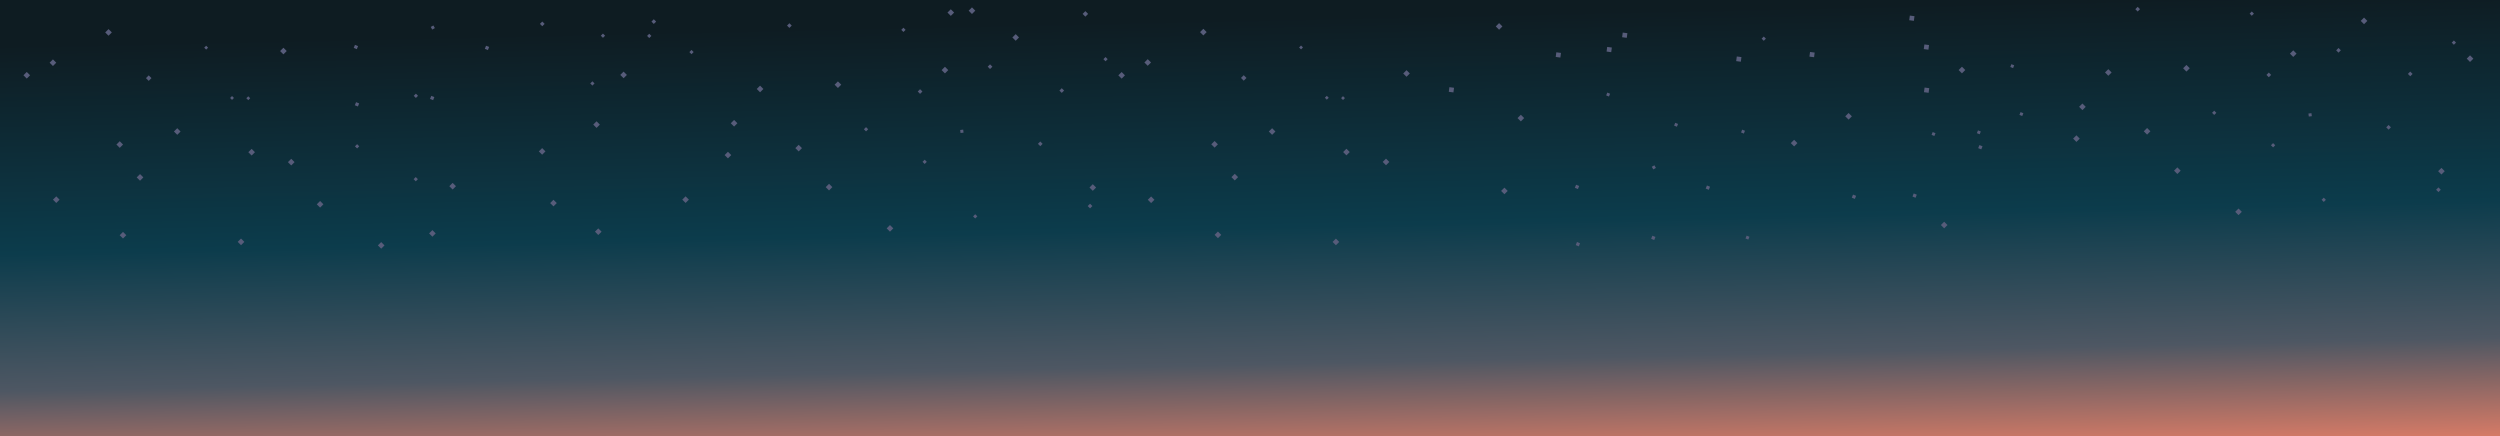
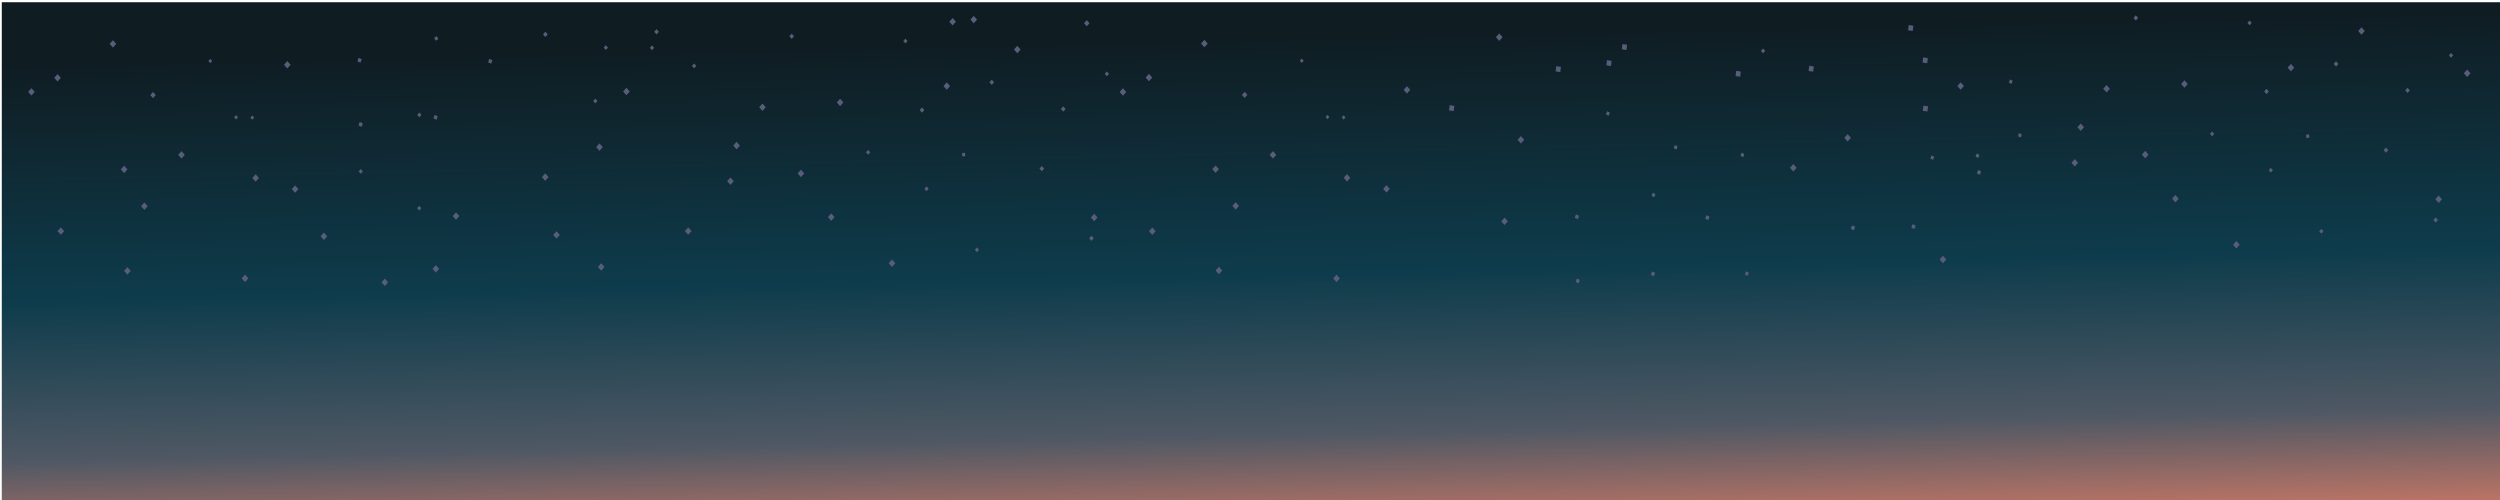
- <svg xmlns="http://www.w3.org/2000/svg" version="1.1" id="Layer_1" x="0px" y="0px" width="2560px" height="445.5px" viewBox="0 0 2560 445.5" enable-background="new 0 0 2560 445.5" xml:space="preserve">
-   <linearGradient id="sky_x2F_space_2_" gradientUnits="userSpaceOnUse" x1="578.874" y1="198.409" x2="567.613" y2="721.526" gradientTransform="matrix(1 0 0 -1 708 740.5)">
+ <svg xmlns="http://www.w3.org/2000/svg" version="1.1" id="Layer_1" x="0px" y="0px" width="1400px" height="280px" viewBox="0 0 1400 280" enable-background="new 0 0 1400 280" xml:space="preserve">
+   <linearGradient id="sky_x2F_space_2_" gradientUnits="userSpaceOnUse" x1="-357.141" y1="416.162" x2="-364.283" y2="84.377" gradientTransform="matrix(1 0 0 1 1062 -65.5)">
    <stop offset="0" style="stop-color:#F3C187" />
-     <stop offset="0.053" style="stop-color:#F4AA8D" />
-     <stop offset="0.132" style="stop-color:#D47A66" />
-     <stop offset="0.323" style="stop-color:#4E5763" />
-     <stop offset="0.591" style="stop-color:#0C3C4C" />
-     <stop offset="1" style="stop-color:#0E1C22" />
+     <stop offset="0.053" style="stop-color:#F4AB8D" />
+     <stop offset="0.132" style="stop-color:#D37A66" />
+     <stop offset="0.323" style="stop-color:#4F5864" />
+     <stop offset="0.591" style="stop-color:#0E3C4C" />
+     <stop offset="1" style="stop-color:#0F1C22" />
  </linearGradient>
-   <rect id="sky_x2F_space_1_" x="-3.05" y="-4.95" fill="url(#sky_x2F_space_2_)" width="2566.1" height="455.4" />
+   <rect id="sky_x2F_space_1_" x="1" y="1.246" fill="url(#sky_x2F_space_2_)" width="1399" height="293.754" />
  <g id="stars_1_">
-     <rect x="553.608" y="22.782" transform="matrix(-0.707 -0.7073 0.7073 -0.707 930.5751 434.5305)" fill="#575C7A" width="3.399" height="3.399" />
-     <rect x="743" y="156.383" transform="matrix(-0.707 -0.7072 0.7072 -0.707 1160.109 798.1969)" fill="#575C7A" width="4.8" height="4.8" />
-     <rect x="965.258" y="69.423" transform="matrix(-0.7072 -0.7071 0.7071 -0.7072 1601.162 806.8024)" fill="#575C7A" width="4.8" height="4.801" />
-     <rect x="608.458" y="125.192" transform="matrix(-0.7072 -0.707 0.707 -0.7072 952.6541 649.707)" fill="#575C7A" width="4.8" height="4.801" />
-     <rect x="1109.357" y="12.276" transform="matrix(-0.707 -0.7072 0.7072 -0.707 1887.042 810.2862)" fill="#575C7A" width="4" height="4" />
-     <rect x="1373.811" y="99.04" transform="matrix(-0.707 -0.7072 0.7072 -0.707 2276.482 1143.993)" fill="#575C7A" width="2.8" height="2.8" />
-     <rect x="1258.593" y="46.285" transform="matrix(-0.707 -0.7073 0.7073 -0.707 2118.024 974.9516)" display="none" fill="#575C7A" width="4.8" height="4.8" />
-     <rect x="1376.334" y="153.29" transform="matrix(-0.7071 -0.7071 0.7071 -0.7071 2243.557 1240.693)" fill="#575C7A" width="4.801" height="4.801" />
-     <rect x="552.756" y="152.63" transform="matrix(-0.7071 -0.7071 0.7071 -0.7071 838.0879 657.2084)" fill="#575C7A" width="4.801" height="4.8" />
-     <rect x="564.346" y="205.548" transform="matrix(-0.7071 -0.7071 0.7071 -0.7071 820.4551 755.7406)" fill="#575C7A" width="4.801" height="4.801" />
-     <rect x="1365.56" y="245.322" transform="matrix(-0.707 -0.7072 0.7072 -0.707 2159.924 1390.295)" fill="#575C7A" width="4.8" height="4.799" />
-     <rect x="1262.039" y="179.046" transform="matrix(-0.7072 -0.7071 0.7071 -0.7072 2030.304 1203.786)" fill="#575C7A" width="4.8" height="4.8" />
-     <rect x="1437.934" y="72.908" transform="matrix(-0.7072 -0.7071 0.7071 -0.7072 2405.63 1146.96)" fill="#575C7A" width="4.8" height="4.801" />
-     <rect x="945.141" y="185.949" transform="matrix(-0.7072 -0.7071 0.7071 -0.7072 1484.429 991.5056)" display="none" fill="#575C7A" width="4.8" height="4.801" />
-     <rect x="1037.657" y="35.944" transform="matrix(-0.707 -0.7072 0.7072 -0.707 1748.265 800.9886)" fill="#575C7A" width="4.8" height="4.799" />
-     <rect x="1300.239" y="132.267" transform="matrix(-0.7071 -0.7071 0.7071 -0.7071 2128.521 1150.997)" fill="#575C7A" width="4.801" height="4.8" />
-     <rect x="1146.207" y="74.801" transform="matrix(-0.7072 -0.7071 0.7071 -0.7072 1906.268 943.9234)" fill="#575C7A" width="4.8" height="4.8" />
-     <rect x="908.933" y="231.433" transform="matrix(-0.7071 -0.7071 0.7071 -0.7071 1390.398 1043.588)" fill="#575C7A" width="4.801" height="4.801" />
-     <rect x="1241.326" y="145.381" transform="matrix(-0.7071 -0.7071 0.7071 -0.7071 2018.677 1131.726)" fill="#575C7A" width="4.801" height="4.8" />
-     <rect x="992.94" y="8.585" transform="matrix(-0.7072 -0.7071 0.7071 -0.7072 1691.434 722.5154)" fill="#575C7A" width="4.8" height="4.801" />
-     <rect x="855.625" y="84.316" transform="matrix(-0.707 -0.7072 0.7072 -0.707 1403.326 754.8273)" fill="#575C7A" width="4.8" height="4.8" />
-     <rect x="636.149" y="74.323" transform="matrix(-0.7072 -0.707 0.707 -0.7072 1035.892 582.4406)" fill="#575C7A" width="4.8" height="4.801" />
-     <rect x="1114.261" y="38.021" transform="matrix(-0.7072 -0.7071 0.7071 -0.7072 1877.738 858.5466)" display="none" fill="#575C7A" width="4.8" height="4.8" />
-     <rect x="1554.93" y="118.501" transform="matrix(-0.7071 -0.7071 0.7071 -0.7071 2573.039 1307.59)" fill="#575C7A" width="4.801" height="4.801" />
-     <rect x="1176.337" y="202.153" transform="matrix(-0.7071 -0.7071 0.7071 -0.7071 1867.589 1182.686)" fill="#575C7A" width="4.801" height="4.8" />
-     <rect x="1229.82" y="30.477" transform="matrix(-0.707 -0.7072 0.7072 -0.707 2080.155 927.5561)" fill="#575C7A" width="4.8" height="4.799" />
-     <rect x="1110.109" y="176.593" transform="matrix(-0.7071 -0.7072 0.7072 -0.7071 1772.54 1092.271)" display="none" fill="#575C7A" width="4.801" height="4.8" />
-     <rect x="1061.922" y="85.278" transform="matrix(-0.7071 -0.7071 0.7071 -0.7071 1754.914 902.266)" display="none" fill="#575C7A" width="4.801" height="4.8" />
-     <rect x="1330.865" y="47.17" transform="matrix(-0.7072 -0.707 0.707 -0.7072 2240.096 1024.856)" fill="#575C7A" width="2.8" height="2.8" />
-     <rect x="699.651" y="202.062" transform="matrix(-0.7072 -0.7071 0.7071 -0.7072 1053.946 845.4377)" fill="#575C7A" width="4.8" height="4.8" />
-     <rect x="815.419" y="149.269" transform="matrix(-0.7071 -0.7071 0.7071 -0.7071 1288.858 837.1999)" fill="#575C7A" width="4.801" height="4.8" />
-     <rect x="749.334" y="123.848" transform="matrix(-0.7072 -0.7071 0.7071 -0.7072 1194.064 747.0439)" fill="#575C7A" width="4.8" height="4.801" />
-     <rect x="1116.657" y="189.665" transform="matrix(-0.7072 -0.7071 0.7071 -0.7072 1774.606 1119.121)" fill="#575C7A" width="4.8" height="4.8" />
-     <rect x="610.235" y="234.835" transform="matrix(-0.707 -0.7072 0.7072 -0.707 877.9965 838.2208)" fill="#575C7A" width="4.8" height="4.799" />
-     <rect x="1172.904" y="61.631" transform="matrix(-0.7072 -0.7071 0.7071 -0.7072 1961.158 940.3179)" fill="#575C7A" width="4.802" height="4.8" />
-     <rect x="440.373" y="236.599" transform="matrix(-0.707 -0.7072 0.7072 -0.707 586.7939 721.1045)" fill="#575C7A" width="4.8" height="4.8" />
-     <rect x="1130.528" y="59.004" transform="matrix(-0.7072 -0.707 0.707 -0.7072 1889.853 903.7866)" fill="#575C7A" width="3.1" height="3.1" />
-     <rect x="945.3" y="164.162" transform="matrix(-0.7071 -0.7071 0.7071 -0.7071 1499.197 952.4117)" fill="#575C7A" width="3.099" height="3.1" />
-     <rect x="923.576" y="28.984" transform="matrix(-0.7072 -0.707 0.707 -0.7072 1557.774 706.2166)" fill="#575C7A" width="3.1" height="3.1" />
-     <rect x="997.101" y="219.972" transform="matrix(-0.7069 -0.7073 0.7073 -0.7069 1547.876 1084.498)" fill="#575C7A" width="3.1" height="3.1" />
-     <rect x="424.322" y="96.557" transform="matrix(-0.7072 -0.707 0.707 -0.7072 657.6781 468.5906)" fill="#575C7A" width="3.1" height="3.1" />
-     <rect x="983.396" y="132.931" transform="matrix(-0.1175 -0.9931 0.9931 -0.1175 967.126 1128.406)" fill="#575C7A" width="3.1" height="3.102" />
-     <rect x="706.551" y="51.753" transform="matrix(-0.7072 -0.707 0.707 -0.7072 1171.172 591.645)" fill="#575C7A" width="3.1" height="3.1" />
-     <rect x="615.896" y="34.977" transform="matrix(-0.7073 -0.7069 0.7069 -0.7073 1028.321 498.8642)" fill="#575C7A" width="3.1" height="3.1" />
-     <rect x="962.381" y="118.681" transform="matrix(-0.707 -0.7073 0.7073 -0.707 1560.511 887.3317)" display="none" fill="#575C7A" width="3.399" height="3.399" />
-     <rect x="667.779" y="20.413" transform="matrix(-0.7071 -0.7071 0.7071 -0.7071 1127.237 511.1428)" fill="#575C7A" width="3.4" height="3.4" />
-     <rect x="846.525" y="189.205" transform="matrix(-0.7071 -0.7071 0.7071 -0.7071 1313.72 927.3715)" fill="#575C7A" width="4.801" height="4.801" />
-     <rect x="1063.56" y="145.558" transform="matrix(-0.7072 -0.707 0.707 -0.7072 1714.472 1004.572)" fill="#575C7A" width="3.4" height="3.4" />
-     <rect x="1182.266" y="82.531" transform="matrix(-0.707 -0.7072 0.7072 -0.707 1962.166 982.783)" display="none" fill="#575C7A" width="4.8" height="4.8" />
-     <rect x="995.976" y="125.372" transform="matrix(-0.7071 -0.7071 0.7071 -0.7071 1613.286 922.388)" display="none" fill="#575C7A" width="3.4" height="3.4" />
-     <rect x="806.623" y="24.488" transform="matrix(-0.7071 -0.7071 0.7071 -0.7071 1361.376 616.2745)" fill="#575C7A" width="3.4" height="3.399" />
-     <rect x="1416.918" y="163.498" transform="matrix(-0.7072 -0.7071 0.7071 -0.7072 2305.701 1286.752)" fill="#575C7A" width="4.8" height="4.801" />
-     <rect x="1031.576" y="89.65" transform="matrix(-0.707 -0.7072 0.7072 -0.707 1699.236 886.6489)" display="none" fill="#575C7A" width="3.399" height="3.401" />
-     <rect x="1199.87" y="136.535" transform="matrix(-0.7072 -0.7071 0.7071 -0.7072 1954.229 1087.257)" display="none" fill="#575C7A" width="4.8" height="4.8" />
-     <rect x="1271.618" y="77.758" transform="matrix(-0.7072 -0.707 0.707 -0.7072 2117.888 1036.668)" fill="#575C7A" width="4.001" height="4" />
-     <rect x="1244.735" y="238.093" transform="matrix(-0.7072 -0.707 0.707 -0.7072 1959.09 1292.302)" fill="#575C7A" width="4.8" height="4.8" />
-     <rect x="461.106" y="188.269" transform="matrix(-0.7071 -0.7071 0.7071 -0.7071 656.4307 653.2404)" fill="#575C7A" width="4.801" height="4.801" />
-     <rect x="1012.103" y="66.576" transform="matrix(-0.7071 -0.7071 0.7071 -0.7071 1682.391 833.4218)" fill="#575C7A" width="3.4" height="3.4" />
-     <rect x="1114.536" y="209.258" transform="matrix(-0.7072 -0.707 0.707 -0.7072 1756.459 1149.36)" fill="#575C7A" width="3.4" height="3.399" />
-     <rect x="1085.522" y="91.016" transform="matrix(-0.7071 -0.7071 0.7071 -0.7071 1790.444 927.0576)" fill="#575C7A" width="3.4" height="3.4" />
-     <rect x="971.257" y="10.525" transform="matrix(-0.7072 -0.7071 0.7071 -0.7072 1653.046 710.4965)" fill="#575C7A" width="4.8" height="4.802" />
-     <rect x="1538.11" y="193.105" transform="matrix(-0.7071 -0.7071 0.7071 -0.7071 2491.573 1423.053)" fill="#575C7A" width="4.801" height="4.8" />
-     <rect x="1532.657" y="24.644" transform="matrix(-0.7071 -0.7071 0.7071 -0.7071 2601.384 1131.617)" fill="#575C7A" width="4.801" height="4.801" />
-     <rect x="940.481" y="91.989" transform="matrix(-0.7072 -0.707 0.707 -0.7072 1542.229 826.098)" fill="#575C7A" width="3.4" height="3.4" />
-     <rect x="1357.212" y="98.695" transform="matrix(-0.707 -0.7072 0.7072 -0.707 2248.392 1131.665)" fill="#575C7A" width="2.8" height="2.799" />
-     <rect x="775.932" y="88.734" transform="matrix(-0.7072 -0.7071 0.7071 -0.7072 1264.299 705.9044)" fill="#575C7A" width="4.8" height="4.801" />
-     <rect x="885.259" y="130.807" transform="matrix(-0.7071 -0.7071 0.7071 -0.7071 1420.286 853.0157)" fill="#575C7A" width="3.099" height="3.1" />
-     <rect x="663.232" y="35.24" transform="matrix(-0.7069 -0.7073 0.7073 -0.7069 1108.727 532.9728)" fill="#575C7A" width="3.098" height="3.099" />
-     <rect x="605.055" y="83.897" transform="matrix(-0.7071 -0.7071 0.7071 -0.7071 975.1201 574.802)" fill="#575C7A" width="3.1" height="3.1" />
-     <rect x="1714.834" y="126.155" transform="matrix(0.9282 0.372 -0.372 0.9282 170.6547 -629.2648)" fill="#575C7A" width="3.099" height="3.1" />
-     <rect x="1787.928" y="241.758" transform="matrix(0.9282 0.372 -0.372 0.9282 218.925 -648.2041)" fill="#575C7A" width="3.1" height="3.1" />
-     <rect x="1645.167" y="95.27" transform="matrix(0.9282 0.3721 -0.3721 0.9282 154.2708 -605.7856)" fill="#575C7A" width="3.1" height="3.1" />
-     <rect x="1691.955" y="169.782" transform="matrix(0.4987 0.8668 -0.8668 0.4987 997.4941 -1382.014)" fill="#575C7A" width="3.1" height="3.1" />
-     <rect x="1978.443" y="135.607" transform="matrix(0.9281 0.3723 -0.3723 0.9281 193.3627 -727.2133)" fill="#575C7A" width="3.101" height="3.1" />
-     <rect x="2068.342" y="115.233" transform="matrix(0.9282 0.3721 -0.3721 0.9282 192.0854 -761.8145)" fill="#575C7A" width="3.1" height="3.1" />
-     <rect x="2026.124" y="148.958" transform="matrix(0.9282 0.3722 -0.3722 0.9282 201.7286 -743.8495)" fill="#575C7A" width="3.399" height="3.401" />
-     <rect x="1613.122" y="189.601" transform="matrix(0.9282 0.3722 -0.3722 0.9282 187.188 -587.228)" fill="#575C7A" width="3.399" height="3.4" />
-     <rect x="1896.688" y="199.679" transform="matrix(0.9282 0.3722 -0.3722 0.9282 211.3073 -692.0355)" fill="#575C7A" width="3.399" height="3.4" />
-     <rect x="1958.981" y="198.628" transform="matrix(0.9281 0.3722 -0.3722 0.9281 215.4393 -715.3865)" fill="#575C7A" width="3.402" height="3.4" />
-     <rect x="1691.3" y="241.94" transform="matrix(0.9282 0.372 -0.372 0.9282 212.1677 -612.3655)" fill="#575C7A" width="3.399" height="3.4" />
-     <rect x="1614.005" y="248.3" transform="matrix(0.9282 0.3722 -0.3722 0.9282 209.119 -583.3774)" fill="#575C7A" width="3.401" height="3.401" />
-     <rect x="1747.224" y="190.375" transform="matrix(0.9281 0.3723 -0.3723 0.9281 197.1971 -637.2451)" fill="#575C7A" width="3.399" height="3.4" />
-     <rect x="1783.263" y="133.264" transform="matrix(0.9282 0.3721 -0.3721 0.9282 178.3473 -654.4894)" fill="#575C7A" width="3.101" height="3.1" />
-     <rect x="2024.859" y="134.014" transform="matrix(0.9281 0.3722 -0.3722 0.9281 196.08 -744.5534)" fill="#575C7A" width="3.1" height="3.1" />
-     <rect x="2059.059" y="66.246" transform="matrix(0.9281 0.3722 -0.3722 0.9281 173.3124 -762.1536)" fill="#575C7A" width="3.1" height="3.1" />
-     <rect x="1955.339" y="16.227" transform="matrix(0.9917 0.1286 -0.1286 0.9917 18.6489 -251.5932)" fill="#575C7A" width="4.8" height="4.8" />
-     <rect x="1593.347" y="53.79" transform="matrix(0.9917 0.1286 -0.1286 0.9917 20.467 -204.6911)" fill="#575C7A" width="4.801" height="4.799" />
-     <rect x="1483.841" y="89.532" transform="matrix(0.9917 0.1286 -0.1286 0.9917 24.1608 -190.3541)" fill="#575C7A" width="4.8" height="4.799" />
-     <rect x="1778.124" y="58.181" transform="matrix(0.9917 0.1286 -0.1286 0.9917 22.5868 -228.542)" fill="#575C7A" width="4.802" height="4.8" />
-     <rect x="1645.441" y="48.327" transform="matrix(0.9917 0.1285 -0.1285 0.9917 20.1775 -211.3122)" fill="#575C7A" width="4.8" height="4.8" />
-     <rect x="1970.222" y="45.874" transform="matrix(0.9917 0.1286 -0.1286 0.9917 22.5995 -253.3557)" fill="#575C7A" width="4.802" height="4.799" />
-     <rect x="1853.148" y="53.581" transform="matrix(0.9917 0.1285 -0.1285 0.9917 22.5885 -238.0464)" fill="#575C7A" width="4.802" height="4.8" />
-     <rect x="1661.345" y="33.586" transform="matrix(0.9917 0.1286 -0.1286 0.9917 18.4338 -213.6011)" fill="#575C7A" width="4.801" height="4.8" />
-     <rect x="1970.439" y="89.924" transform="matrix(0.9917 0.1286 -0.1286 0.9917 28.2511 -252.923)" fill="#575C7A" width="4.8" height="4.8" />
-     <rect x="1890.609" y="116.789" transform="matrix(-0.7072 -0.7071 0.7071 -0.7072 3147.392 1541.938)" fill="#575C7A" width="4.8" height="4.802" />
-     <rect x="1834.768" y="144.126" transform="matrix(-0.707 -0.7072 0.7072 -0.707 3032.431 1549.38)" fill="#575C7A" width="4.8" height="4.799" />
-     <rect x="1988.432" y="228.015" transform="matrix(-0.707 -0.7072 0.7072 -0.707 3235.409 1801.252)" fill="#575C7A" width="4.8" height="4.799" />
-     <rect x="2006.72" y="69.405" transform="matrix(-0.7071 -0.7072 0.7072 -0.7071 3378.9 1543.338)" fill="#575C7A" width="4.798" height="4.8" />
-     <rect x="1804.564" y="37.986" transform="matrix(-0.7072 -0.707 0.707 -0.7072 3055.418 1344.469)" fill="#575C7A" width="3.1" height="3.1" />
-     <rect x="252.823" y="99.203" transform="matrix(-0.7071 -0.7071 0.7071 -0.7071 362.8487 351.5024)" fill="#575C7A" width="2.8" height="2.8" />
-     <rect x="255.283" y="153.468" transform="matrix(-0.7072 -0.7071 0.7071 -0.7072 329.6988 448.2876)" fill="#575C7A" width="4.8" height="4.8" />
-     <rect x="244.413" y="245.267" transform="matrix(-0.707 -0.7072 0.7072 -0.707 246.1593 597.3173)" fill="#575C7A" width="4.801" height="4.8" />
-     <rect x="140.99" y="179.263" transform="matrix(-0.7071 -0.7072 0.7072 -0.7071 116.3108 411.5091)" fill="#575C7A" width="4.8" height="4.8" />
-     <rect x="179.106" y="132.285" transform="matrix(-0.7072 -0.7071 0.7071 -0.7072 214.6299 358.2632)" fill="#575C7A" width="4.8" height="4.8" />
-     <rect x="25.004" y="74.688" transform="matrix(-0.7071 -0.7072 0.7072 -0.7071 -7.7336 150.9736)" fill="#575C7A" width="4.8" height="4.8" />
-     <rect x="120.206" y="145.598" transform="matrix(-0.7071 -0.7071 0.7071 -0.7071 104.6519 339.3443)" fill="#575C7A" width="4.801" height="4.8" />
-     <rect x="55.206" y="202.068" transform="matrix(-0.7072 -0.7071 0.7071 -0.7072 -46.2283 389.7896)" fill="#575C7A" width="4.8" height="4.8" />
-     <rect x="108.729" y="30.8" transform="matrix(-0.7072 -0.7071 0.7071 -0.7072 166.2404 135.2529)" fill="#575C7A" width="4.8" height="4.8" />
-     <rect x="209.686" y="47.413" transform="matrix(-0.707 -0.7072 0.7072 -0.707 325.8079 232.604)" fill="#575C7A" width="2.8" height="2.8" />
-     <rect x="51.812" y="61.811" transform="matrix(-0.7071 -0.7072 0.7072 -0.7071 47.1349 147.9483)" fill="#575C7A" width="4.8" height="4.8" />
-     <rect x="295.83" y="163.615" transform="matrix(-0.707 -0.7072 0.7072 -0.707 391.6726 494.2999)" fill="#575C7A" width="4.8" height="4.8" />
-     <rect x="150.297" y="77.992" transform="matrix(-0.7072 -0.707 0.707 -0.7072 203.438 244.2414)" fill="#575C7A" width="4" height="4.001" />
-     <rect x="123.545" y="238.447" transform="matrix(-0.707 -0.7072 0.7072 -0.707 44.6601 500.196)" fill="#575C7A" width="4.8" height="4.799" />
-     <rect x="236.201" y="98.907" transform="matrix(-0.7073 -0.7069 0.7069 -0.7073 334.7407 339.221)" fill="#575C7A" width="2.8" height="2.8" />
-     <rect x="287.802" y="49.871" transform="matrix(-0.7071 -0.7071 0.7071 -0.7071 458.4459 294.436)" fill="#575C7A" width="4.801" height="4.8" />
-     <rect x="441.627" y="26.613" transform="matrix(0.4987 0.8668 -0.8668 0.4987 246.5842 -370.021)" fill="#575C7A" width="3.1" height="3.1" />
-     <rect x="362.742" y="46.45" transform="matrix(0.9281 0.3723 -0.3723 0.9281 44.1215 -132.2141)" fill="#575C7A" width="3.4" height="3.4" />
-     <rect x="440.871" y="98.651" transform="matrix(0.9282 0.3721 -0.3721 0.9282 69.1092 -157.4583)" fill="#575C7A" width="3.4" height="3.401" />
-     <rect x="363.851" y="105.146" transform="matrix(0.9282 0.3721 -0.3721 0.9282 66.015 -128.36)" fill="#575C7A" width="3.401" height="3.4" />
-     <rect x="496.965" y="47.337" transform="matrix(0.9282 0.3722 -0.3722 0.9282 54.0688 -182.06)" fill="#575C7A" width="3.399" height="3.4" />
-     <rect x="387.945" y="248.865" transform="matrix(-0.707 -0.7072 0.7072 -0.707 488.6253 704.9667)" fill="#575C7A" width="4.801" height="4.801" />
-     <rect x="424.157" y="181.942" transform="matrix(-0.707 -0.7072 0.7072 -0.707 596.9315 614.2784)" fill="#575C7A" width="3.099" height="3.099" />
-     <rect x="325.374" y="206.799" transform="matrix(-0.707 -0.7072 0.7072 -0.707 411.5659 588.9073)" fill="#575C7A" width="4.8" height="4.799" />
-     <rect x="364.108" y="148.274" transform="matrix(-0.707 -0.7072 0.7072 -0.707 518.2356 514.3405)" fill="#575C7A" width="3.099" height="3.099" />
-     <rect x="2123.834" y="139.525" transform="matrix(-0.7072 -0.707 0.707 -0.7072 3529.583 1745.555)" fill="#575C7A" width="4.8" height="4.801" />
-     <rect x="2345.873" y="52.506" transform="matrix(-0.707 -0.7072 0.7072 -0.707 3969.684 1754.441)" fill="#575C7A" width="4.8" height="4.799" />
-     <rect x="2418.352" y="18.982" transform="matrix(-0.707 -0.7072 0.7072 -0.707 4117.113 1748.476)" fill="#575C7A" width="4.799" height="4.8" />
-     <rect x="2526.914" y="57.632" transform="matrix(-0.707 -0.7072 0.7072 -0.707 4275.096 1891.226)" fill="#575C7A" width="4.8" height="4.799" />
-     <rect x="2289.822" y="214.482" transform="matrix(-0.7071 -0.7071 0.7071 -0.7071 3759.71 1991.088)" fill="#575C7A" width="4.801" height="4.8" />
-     <rect x="2236.494" y="67.48" transform="matrix(-0.7071 -0.7071 0.7071 -0.7071 3772.619 1702.43)" fill="#575C7A" width="4.801" height="4.801" />
-     <rect x="2196.307" y="132.149" transform="matrix(-0.707 -0.7073 0.7073 -0.707 3657.932 1784.724)" fill="#575C7A" width="4.8" height="4.799" />
-     <rect x="2130.072" y="107.084" transform="matrix(-0.7072 -0.7071 0.7071 -0.7072 3563.054 1694.684)" fill="#575C7A" width="4.8" height="4.801" />
-     <rect x="2497.61" y="172.887" transform="matrix(-0.707 -0.7072 0.7072 -0.707 4143.566 2067.244)" fill="#575C7A" width="4.8" height="4.801" />
-     <rect x="2511.196" y="42.064" transform="matrix(-0.7071 -0.7071 0.7071 -0.7071 4258.686 1851.234)" fill="#575C7A" width="3.1" height="3.1" />
-     <rect x="2326.071" y="147.174" transform="matrix(-0.7071 -0.7071 0.7071 -0.7071 3868.334 1899.765)" fill="#575C7A" width="3.1" height="3.1" />
-     <rect x="2304.337" y="12.299" transform="matrix(-0.7069 -0.7073 0.7073 -0.7069 3926.055 1654.69)" fill="#575C7A" width="3.1" height="3.099" />
-     <rect x="2377.896" y="203.081" transform="matrix(-0.707 -0.7072 0.7072 -0.707 3917.068 2032.019)" fill="#575C7A" width="3.099" height="3.099" />
-     <rect x="2364.048" y="116.036" transform="matrix(-0.1172 -0.9931 0.9931 -0.1172 2526.043 2480.664)" fill="#575C7A" width="3.1" height="3.099" />
-     <rect x="2227.3" y="172.484" transform="matrix(-0.7072 -0.7071 0.7071 -0.7072 3682.796 1875.076)" fill="#575C7A" width="4.8" height="4.8" />
-     <rect x="2444.255" y="128.595" transform="matrix(-0.7072 -0.707 0.707 -0.7072 4083.559 1951.812)" fill="#575C7A" width="3.4" height="3.4" />
-     <rect x="2187.32" y="7.625" transform="matrix(-0.7072 -0.707 0.707 -0.7072 3730.454 1563.633)" fill="#575C7A" width="3.4" height="3.4" />
-     <rect x="2392.984" y="49.731" transform="matrix(-0.7072 -0.707 0.707 -0.7072 4051.789 1780.928)" fill="#575C7A" width="3.4" height="3.4" />
-     <rect x="2495.235" y="192.58" transform="matrix(-0.7071 -0.7071 0.7071 -0.7071 4125.159 2097.257)" fill="#575C7A" width="3.4" height="3.4" />
-     <rect x="2466.29" y="74.041" transform="matrix(-0.707 -0.7072 0.7072 -0.707 4159.382 1874.603)" fill="#575C7A" width="3.399" height="3.4" />
-     <rect x="2321.463" y="75.049" transform="matrix(-0.707 -0.7072 0.7072 -0.707 3911.444 1773.904)" fill="#575C7A" width="3.399" height="3.4" />
-     <rect x="2156.606" y="71.9" transform="matrix(-0.7071 -0.7072 0.7072 -0.7071 3633.003 1653.592)" fill="#575C7A" width="4.801" height="4.8" />
-     <rect x="2265.862" y="113.881" transform="matrix(-0.7069 -0.7073 0.7073 -0.7069 3788.529 1800.863)" fill="#575C7A" width="3.1" height="3.099" />
+     <polygon fill="#595D7B" points="305.398,20.715 304.088,19.243 305.398,17.772 306.709,19.244  " />
+     <polygon fill="#595D7B" points="409.045,103.55 407.195,101.472 409.046,99.396 410.896,101.473  " />
+     <polygon fill="#595D7B" points="530.196,50.29 528.345,48.211 530.196,46.134 532.046,48.211  " />
+     <polygon fill="#595D7B" points="335.697,84.457 333.846,82.379 335.697,80.301 337.547,82.378  " />
+     <polygon fill="#595D7B" points="608.586,14.724 607.045,12.993 608.587,11.262 610.129,12.993  " />
+     <polygon fill="#595D7B" points="752.422,66.963 751.344,65.751 752.423,64.54 753.502,65.751  " />
+     <polygon display="none" fill="#595D7B" points="690.107,36.121 688.256,34.043 690.107,31.965 691.958,34.044  " />
+     <polygon fill="#595D7B" points="754.333,101.66 752.481,99.582 754.333,97.503 756.185,99.582  " />
+     <polygon fill="#595D7B" points="305.328,101.251 303.477,99.174 305.328,97.096 307.178,99.175  " />
+     <polygon fill="#595D7B" points="311.646,133.644 309.795,131.565 311.646,129.488 313.498,131.565  " />
+     <polygon fill="#595D7B" points="748.457,157.994 746.607,155.916 748.457,153.839 750.308,155.916  " />
+     <polygon fill="#595D7B" points="691.992,117.379 690.141,115.302 691.992,113.224 693.843,115.301  " />
+     <polygon fill="#595D7B" points="787.881,52.41 786.029,50.332 787.881,48.254 789.731,50.332  " />
+     <polygon display="none" fill="#595D7B" points="519.232,121.613 517.381,119.535 519.232,117.457 521.082,119.535  " />
+     <polygon fill="#595D7B" points="569.689,29.828 567.839,27.75 569.69,25.673 571.54,27.751  " />
+     <polygon fill="#595D7B" points="712.848,88.791 710.997,86.712 712.848,84.635 714.698,86.713  " />
+     <polygon fill="#595D7B" points="628.842,53.576 626.992,51.498 628.842,49.42 630.692,51.498  " />
+     <polygon fill="#595D7B" points="499.511,149.488 497.66,147.411 499.511,145.333 501.361,147.411  " />
+     <polygon fill="#595D7B" points="680.729,96.817 678.877,94.74 680.729,92.662 682.579,94.74  " />
+     <polygon fill="#595D7B" points="545.285,13.051 543.435,10.974 545.285,8.896 547.136,10.973  " />
+     <polygon fill="#595D7B" points="470.447,59.438 468.598,57.36 470.448,55.282 472.298,57.36  " />
+     <polygon fill="#595D7B" points="350.793,53.319 348.943,51.242 350.793,49.164 352.644,51.241  " />
+     <polygon display="none" fill="#595D7B" points="611.426,31.064 609.576,28.987 611.425,26.909 613.277,28.986  " />
+     <polygon fill="#595D7B" points="851.702,80.365 849.852,78.287 851.702,76.209 853.553,78.287  " />
+     <polygon fill="#595D7B" points="645.297,131.567 643.446,129.489 645.296,127.412 647.147,129.489  " />
+     <polygon fill="#595D7B" points="674.454,26.483 672.604,24.405 674.454,22.328 676.304,24.406  " />
+     <polygon display="none" fill="#595D7B" points="609.165,115.883 607.314,113.805 609.165,111.728 611.015,113.806  " />
+     <polygon display="none" fill="#595D7B" points="582.919,60.027 581.068,57.949 582.919,55.871 584.77,57.95  " />
+     <polygon fill="#595D7B" points="728.99,35.234 727.911,34.022 728.99,32.81 730.068,34.022  " />
+     <polygon fill="#595D7B" points="385.4,131.482 383.55,129.404 385.4,127.326 387.251,129.404  " />
+     <polygon fill="#595D7B" points="448.528,99.195 446.678,97.117 448.527,95.039 450.379,97.117  " />
+     <polygon fill="#595D7B" points="412.483,83.608 410.632,81.53 412.484,79.452 414.334,81.529  " />
+     <polygon fill="#595D7B" points="612.736,123.883 610.885,121.805 612.735,119.728 614.586,121.805  " />
+     <polygon fill="#595D7B" points="336.663,151.57 334.813,149.492 336.663,147.415 338.513,149.493  " />
+     <polygon fill="#595D7B" points="643.397,45.515 641.546,43.437 643.396,41.358 645.247,43.437  " />
+     <polygon fill="#595D7B" points="244.057,152.649 242.206,150.571 244.057,148.494 245.908,150.572  " />
+     <polygon fill="#595D7B" points="619.845,42.701 618.65,41.36 619.845,40.018 621.041,41.359  " />
+     <polygon fill="#595D7B" points="518.875,107.055 517.679,105.714 518.875,104.373 520.07,105.714  " />
+     <polygon fill="#595D7B" points="507.021,24.323 505.826,22.981 507.021,21.639 508.216,22.981  " />
+     <polygon fill="#595D7B" points="547.092,141.235 545.896,139.892 547.092,138.551 548.287,139.894  " />
+     <polygon fill="#595D7B" points="234.838,65.676 233.643,64.334 234.838,62.993 236.032,64.334  " />
+     <polygon fill="#595D7B" points="538.902,87.63 538.704,85.746 540.383,85.523 540.583,87.408  " />
+     <polygon fill="#595D7B" points="388.703,38.256 387.507,36.915 388.702,35.572 389.897,36.914  " />
+     <polygon fill="#595D7B" points="339.274,27.994 338.078,26.652 339.272,25.31 340.468,26.652  " />
+     <polygon display="none" fill="#595D7B" points="528.25,79.401 526.939,77.93 528.25,76.458 529.56,77.93  " />
+     <polygon fill="#595D7B" points="367.656,19.286 366.345,17.814 367.656,16.343 368.966,17.814  " />
+     <polygon fill="#595D7B" points="465.486,123.641 463.636,121.562 465.486,119.485 467.337,121.563  " />
+     <polygon fill="#595D7B" points="583.412,95.906 582.101,94.435 583.411,92.962 584.723,94.434  " />
+     <polygon display="none" fill="#595D7B" points="648.527,58.346 646.678,56.269 648.528,54.191 650.379,56.269  " />
+     <polygon display="none" fill="#595D7B" points="546.585,83.533 545.273,82.062 546.585,80.59 547.895,82.062  " />
+     <polygon fill="#595D7B" points="443.352,21.779 442.042,20.308 443.352,18.836 444.663,20.308  " />
+     <polygon fill="#595D7B" points="776.426,107.858 774.575,105.781 776.426,103.703 778.277,105.78  " />
+     <polygon display="none" fill="#595D7B" points="566.01,61.652 564.7,60.181 566.011,58.709 567.322,60.18  " />
+     <polygon display="none" fill="#595D7B" points="658.099,91.361 656.248,89.284 658.099,87.206 659.948,89.283  " />
+     <polygon fill="#595D7B" points="696.998,54.862 695.454,53.131 696.997,51.399 698.539,53.131  " />
+     <polygon fill="#595D7B" points="682.588,153.565 680.737,151.489 682.588,149.411 684.438,151.487  " />
+     <polygon fill="#595D7B" points="255.36,123.066 253.51,120.988 255.36,118.91 257.211,120.988  " />
+     <polygon fill="#595D7B" points="555.377,47.544 554.065,46.073 555.377,44.601 556.688,46.073  " />
+     <polygon fill="#595D7B" points="611.201,134.897 609.891,133.426 611.2,131.954 612.512,133.426  " />
+     <polygon fill="#595D7B" points="595.404,62.504 594.093,61.033 595.404,59.561 596.715,61.033  " />
+     <polygon fill="#595D7B" points="533.464,14.239 531.614,12.162 533.465,10.083 535.315,12.161  " />
+     <polygon fill="#595D7B" points="842.53,126.03 840.682,123.953 842.53,121.875 844.383,123.953  " />
+     <polygon fill="#595D7B" points="839.561,22.914 837.709,20.836 839.561,18.758 841.411,20.836  " />
+     <polygon fill="#595D7B" points="516.313,63.113 515.002,61.643 516.313,60.17 517.624,61.642  " />
+     <polygon fill="#595D7B" points="743.373,66.752 742.293,65.54 743.373,64.329 744.453,65.541  " />
+     <polygon fill="#595D7B" points="426.982,62.114 425.132,60.037 426.982,57.958 428.834,60.036  " />
+     <polygon fill="#595D7B" points="486.141,86.638 484.946,85.297 486.142,83.955 487.336,85.296  " />
+     <polygon fill="#595D7B" points="365.109,28.122 363.916,26.781 365.11,25.44 366.305,26.781  " />
+     <polygon fill="#595D7B" points="333.378,57.923 332.183,56.582 333.378,55.24 334.573,56.582  " />
+     <polygon fill="#595D7B" points="937.894,81.249 939.46,81.955 938.831,83.715 937.264,83.01  " />
+     <polygon fill="#595D7B" points="977.753,151.98 979.32,152.687 978.691,154.448 977.124,153.742  " />
+     <polygon fill="#595D7B" points="899.964,62.31 901.533,63.016 900.904,64.777 899.335,64.071  " />
+     <polygon fill="#595D7B" points="926.265,107.871 927.106,109.516 925.643,110.462 924.8,108.817  " />
+     <polygon fill="#595D7B" points="1081.622,87.043 1083.19,87.75 1082.562,89.511 1080.993,88.805  " />
+     <polygon fill="#595D7B" points="1130.674,74.53 1132.243,75.236 1131.613,76.998 1130.045,76.292  " />
+     <polygon fill="#595D7B" points="1107.718,95.196 1109.438,95.971 1108.749,97.903 1107.028,97.128  " />
+     <polygon fill="#595D7B" points="882.547,120.064 884.268,120.839 883.578,122.77 881.857,121.996  " />
+     <polygon fill="#595D7B" points="1037.147,126.241 1038.868,127.016 1038.178,128.947 1036.458,128.172  " />
+     <polygon fill="#595D7B" points="1071.031,125.53 1072.752,126.305 1072.062,128.236 1070.34,127.461  " />
+     <polygon fill="#595D7B" points="925.133,152.019 926.854,152.792 926.163,154.724 924.444,153.95  " />
+     <polygon fill="#595D7B" points="883.04,155.973 884.762,156.748 884.07,158.68 882.35,157.905  " />
+     <polygon fill="#595D7B" points="955.603,120.536 957.323,121.311 956.634,123.242 954.913,122.467  " />
+     <polygon fill="#595D7B" points="975.266,85.538 976.835,86.244 976.205,88.006 974.637,87.299  " />
+     <polygon fill="#595D7B" points="1106.92,85.979 1108.489,86.685 1107.86,88.446 1106.292,87.74  " />
+     <polygon fill="#595D7B" points="1125.563,44.498 1127.133,45.205 1126.504,46.965 1124.936,46.259  " />
+     <polygon fill="#595D7B" points="1068.866,14.042 1071.462,14.42 1071.125,17.334 1068.53,16.956  " />
+     <polygon fill="#595D7B" points="871.51,37.058 874.105,37.436 873.769,40.35 871.174,39.971  " />
+     <polygon fill="#595D7B" points="811.812,58.91 814.407,59.288 814.071,62.201 811.474,61.824  " />
+     <polygon fill="#595D7B" points="972.258,39.669 974.854,40.047 974.519,42.961 971.923,42.583  " />
+     <polygon fill="#595D7B" points="899.902,33.689 902.498,34.067 902.16,36.98 899.566,36.603  " />
+     <polygon fill="#595D7B" points="1076.988,32.131 1079.584,32.51 1079.248,35.423 1076.651,35.044  " />
+     <polygon fill="#595D7B" points="1013.147,36.852 1015.743,37.229 1015.407,40.143 1012.812,39.765  " />
+     <polygon fill="#595D7B" points="908.582,24.692 911.177,25.071 910.84,27.984 908.244,27.606  " />
+     <polygon fill="#595D7B" points="1077.099,59.153 1079.693,59.531 1079.357,62.445 1076.762,62.066  " />
+     <polygon fill="#595D7B" points="1034.662,79.256 1032.812,77.179 1034.663,75.1 1036.515,77.177  " />
+     <polygon fill="#595D7B" points="1004.265,96.052 1002.414,93.974 1004.265,91.897 1006.115,93.975  " />
+     <polygon fill="#595D7B" points="1088.039,147.402 1086.19,145.324 1088.039,143.248 1089.89,145.326  " />
+     <polygon fill="#595D7B" points="1097.957,50.251 1096.108,48.174 1097.959,46.096 1099.809,48.174  " />
+     <polygon fill="#595D7B" points="987.315,29.849 986.12,28.507 987.315,27.165 988.51,28.506  " />
+     <polygon fill="#595D7B" points="141.263,67.069 140.183,65.857 141.263,64.645 142.342,65.857  " />
+     <polygon fill="#595D7B" points="143.146,101.75 141.295,99.673 143.146,97.596 144.998,99.672  " />
+     <polygon fill="#595D7B" points="137.222,157.954 135.371,155.877 137.222,153.799 139.072,155.877  " />
+     <polygon fill="#595D7B" points="80.838,117.543 78.988,115.465 80.838,113.387 82.689,115.465  " />
+     <polygon fill="#595D7B" points="101.617,88.787 99.767,86.709 101.617,84.631 103.468,86.708  " />
+     <polygon fill="#595D7B" points="17.604,53.538 15.754,51.46 17.604,49.382 19.455,51.46  " />
+     <polygon fill="#595D7B" points="69.506,96.945 67.656,94.868 69.506,92.79 71.357,94.868  " />
+     <polygon fill="#595D7B" points="34.072,131.503 32.222,129.425 34.072,127.348 35.923,129.425  " />
+     <polygon fill="#595D7B" points="63.248,26.672 61.396,24.595 63.248,22.517 65.098,24.594  " />
+     <polygon fill="#595D7B" points="117.747,35.367 116.667,34.155 117.747,32.943 118.826,34.155  " />
+     <polygon fill="#595D7B" points="32.218,45.654 30.368,43.577 32.218,41.499 34.069,43.577  " />
+     <polygon fill="#595D7B" points="165.254,107.975 163.403,105.897 165.254,103.82 167.104,105.897  " />
+     <polygon fill="#595D7B" points="85.689,54.974 84.146,53.243 85.689,51.511 87.231,53.242  " />
+     <polygon fill="#595D7B" points="71.326,153.779 69.476,151.701 71.326,149.624 73.176,151.702  " />
+     <polygon fill="#595D7B" points="132.195,66.891 131.116,65.679 132.194,64.466 133.275,65.678  " />
+     <polygon fill="#595D7B" points="160.879,38.35 159.028,36.272 160.878,34.195 162.729,36.272  " />
+     <polygon fill="#595D7B" points="244.593,20.223 245.435,21.868 243.97,22.814 243.127,21.169  " />
+     <polygon fill="#595D7B" points="200.832,32.399 202.553,33.174 201.862,35.105 200.142,34.331  " />
+     <polygon fill="#595D7B" points="243.427,64.359 245.147,65.133 244.458,67.065 242.737,66.291  " />
+     <polygon fill="#595D7B" points="201.447,68.318 203.168,69.092 202.478,71.024 200.757,70.25  " />
+     <polygon fill="#595D7B" points="274.02,32.952 275.74,33.727 275.05,35.658 273.33,34.884  " />
+     <polygon fill="#595D7B" points="215.474,160.157 213.623,158.08 215.474,156.002 217.325,158.08  " />
+     <polygon fill="#595D7B" points="234.761,117.933 233.566,116.591 234.761,115.25 235.955,116.592  " />
+     <polygon fill="#595D7B" points="181.361,134.407 179.511,132.33 181.361,130.253 183.212,132.331  " />
+     <polygon fill="#595D7B" points="202.021,97.324 200.827,95.983 202.022,94.642 203.216,95.983  " />
+     <polygon fill="#595D7B" points="1161.864,93.235 1160.014,91.157 1161.864,89.08 1163.715,91.156  " />
+     <polygon fill="#595D7B" points="1282.911,39.973 1281.062,37.895 1282.911,35.818 1284.764,37.896  " />
+     <polygon fill="#595D7B" points="1322.428,19.454 1320.577,17.376 1322.428,15.299 1324.277,17.377  " />
+     <polygon fill="#595D7B" points="1381.614,43.112 1379.764,41.034 1381.614,38.957 1383.464,41.035  " />
+     <polygon fill="#595D7B" points="1252.358,139.12 1250.505,137.042 1252.357,134.964 1254.207,137.042  " />
+     <polygon fill="#595D7B" points="1223.282,49.137 1221.434,47.06 1223.282,44.981 1225.135,47.06  " />
+     <polygon fill="#595D7B" points="1201.313,88.653 1199.464,86.575 1201.313,84.498 1203.163,86.576  " />
+     <polygon fill="#595D7B" points="1165.208,73.309 1163.357,71.231 1165.21,69.153 1167.059,71.231  " />
+     <polygon fill="#595D7B" points="1365.639,113.662 1363.787,111.583 1365.64,109.506 1367.488,111.584  " />
+     <polygon fill="#595D7B" points="1372.584,32.324 1371.389,30.983 1372.584,29.641 1373.779,30.983  " />
+     <polygon fill="#595D7B" points="1271.655,96.663 1270.46,95.321 1271.655,93.98 1272.852,95.321  " />
+     <polygon fill="#595D7B" points="1259.762,14.154 1258.565,12.812 1259.762,11.471 1260.956,12.813  " />
+     <polygon fill="#595D7B" points="1299.939,130.855 1298.745,129.514 1299.939,128.172 1301.135,129.514  " />
+     <polygon fill="#595D7B" points="1291.597,77.317 1291.397,75.433 1293.076,75.21 1293.275,77.095  " />
+     <polygon fill="#595D7B" points="1218.216,113.336 1216.365,111.258 1218.216,109.181 1220.065,111.258  " />
+     <polygon fill="#595D7B" points="1336.131,85.552 1334.819,84.081 1336.131,82.609 1337.441,84.081  " />
+     <polygon fill="#595D7B" points="1196.059,11.501 1194.748,10.03 1196.058,8.558 1197.368,10.03  " />
+     <polygon fill="#595D7B" points="1308.18,37.279 1306.87,35.808 1308.18,34.336 1309.49,35.808  " />
+     <polygon fill="#595D7B" points="1363.965,124.679 1362.652,123.208 1363.965,121.736 1365.275,123.208  " />
+     <polygon fill="#595D7B" points="1348.222,52.079 1346.912,50.607 1348.222,49.136 1349.532,50.607  " />
+     <polygon fill="#595D7B" points="1269.262,52.697 1267.952,51.226 1269.262,49.754 1270.573,51.226  " />
+     <polygon fill="#595D7B" points="1179.672,51.775 1177.82,49.697 1179.672,47.619 1181.522,49.698  " />
+     <polygon fill="#595D7B" points="1238.783,76.331 1237.589,74.989 1238.783,73.648 1239.979,74.99  " />
  </g>
-   <linearGradient id="SVGID_1_" gradientUnits="userSpaceOnUse" x1="263.259" y1="-389.719" x2="434.392" y2="-392.328" gradientTransform="matrix(0.999 0.0438 0.0438 -0.999 702.528 -335.4973)">
-     <stop offset="0" style="stop-color:#F2FAFE" />
+   <linearGradient id="SVGID_1_" gradientUnits="userSpaceOnUse" x1="-512.483" y1="1207.063" x2="-419.127" y2="1208.487" gradientTransform="matrix(0.999 0.0438 -0.0438 0.999 1084.555 -1138.711)">
+     <stop offset="0" style="stop-color:#F3FAFE" />
    <stop offset="0.209" style="stop-color:#F3C187" />
-     <stop offset="0.432" style="stop-color:#EB8D80" />
+     <stop offset="0.432" style="stop-color:#EB8E81" />
    <stop offset="0.465" style="stop-color:#C77E75" />
-     <stop offset="0.512" style="stop-color:#996B66" />
-     <stop offset="0.562" style="stop-color:#705A59" />
-     <stop offset="0.613" style="stop-color:#504C4E" />
-     <stop offset="0.665" style="stop-color:#364146" />
-     <stop offset="0.719" style="stop-color:#243A41" />
+     <stop offset="0.512" style="stop-color:#9A6C67" />
+     <stop offset="0.562" style="stop-color:#715B5A" />
+     <stop offset="0.613" style="stop-color:#514D4F" />
+     <stop offset="0.665" style="stop-color:#374247" />
+     <stop offset="0.719" style="stop-color:#253B42" />
    <stop offset="0.775" style="stop-color:#19353D" />
-     <stop offset="0.84" style="stop-color:#16343C" />
+     <stop offset="0.84" style="stop-color:#17343C" />
  </linearGradient>
-   <path display="none" fill="url(#SVGID_1_)" d="M959.75,63.35c-3.2-0.1-6.4-0.3-9.602-0.4l-1.6,0.8l1.5,0.9  c7.199,0.3,14.6,0.5,22.1,0.8c61.7,2.7,116.2,7.8,149.9,13.1C1090.45,72.45,1029.75,66.45,959.75,63.35z" />
+   <path display="none" fill="url(#SVGID_1_)" d="M525.905,43.053c-1.745-0.061-3.489-0.184-5.235-0.245l-0.873,0.49l0.818,0.551  c3.925,0.184,7.96,0.306,12.049,0.489c33.638,1.653,63.35,4.775,81.723,8.019C597.16,48.623,564.068,44.95,525.905,43.053z" />
</svg>
